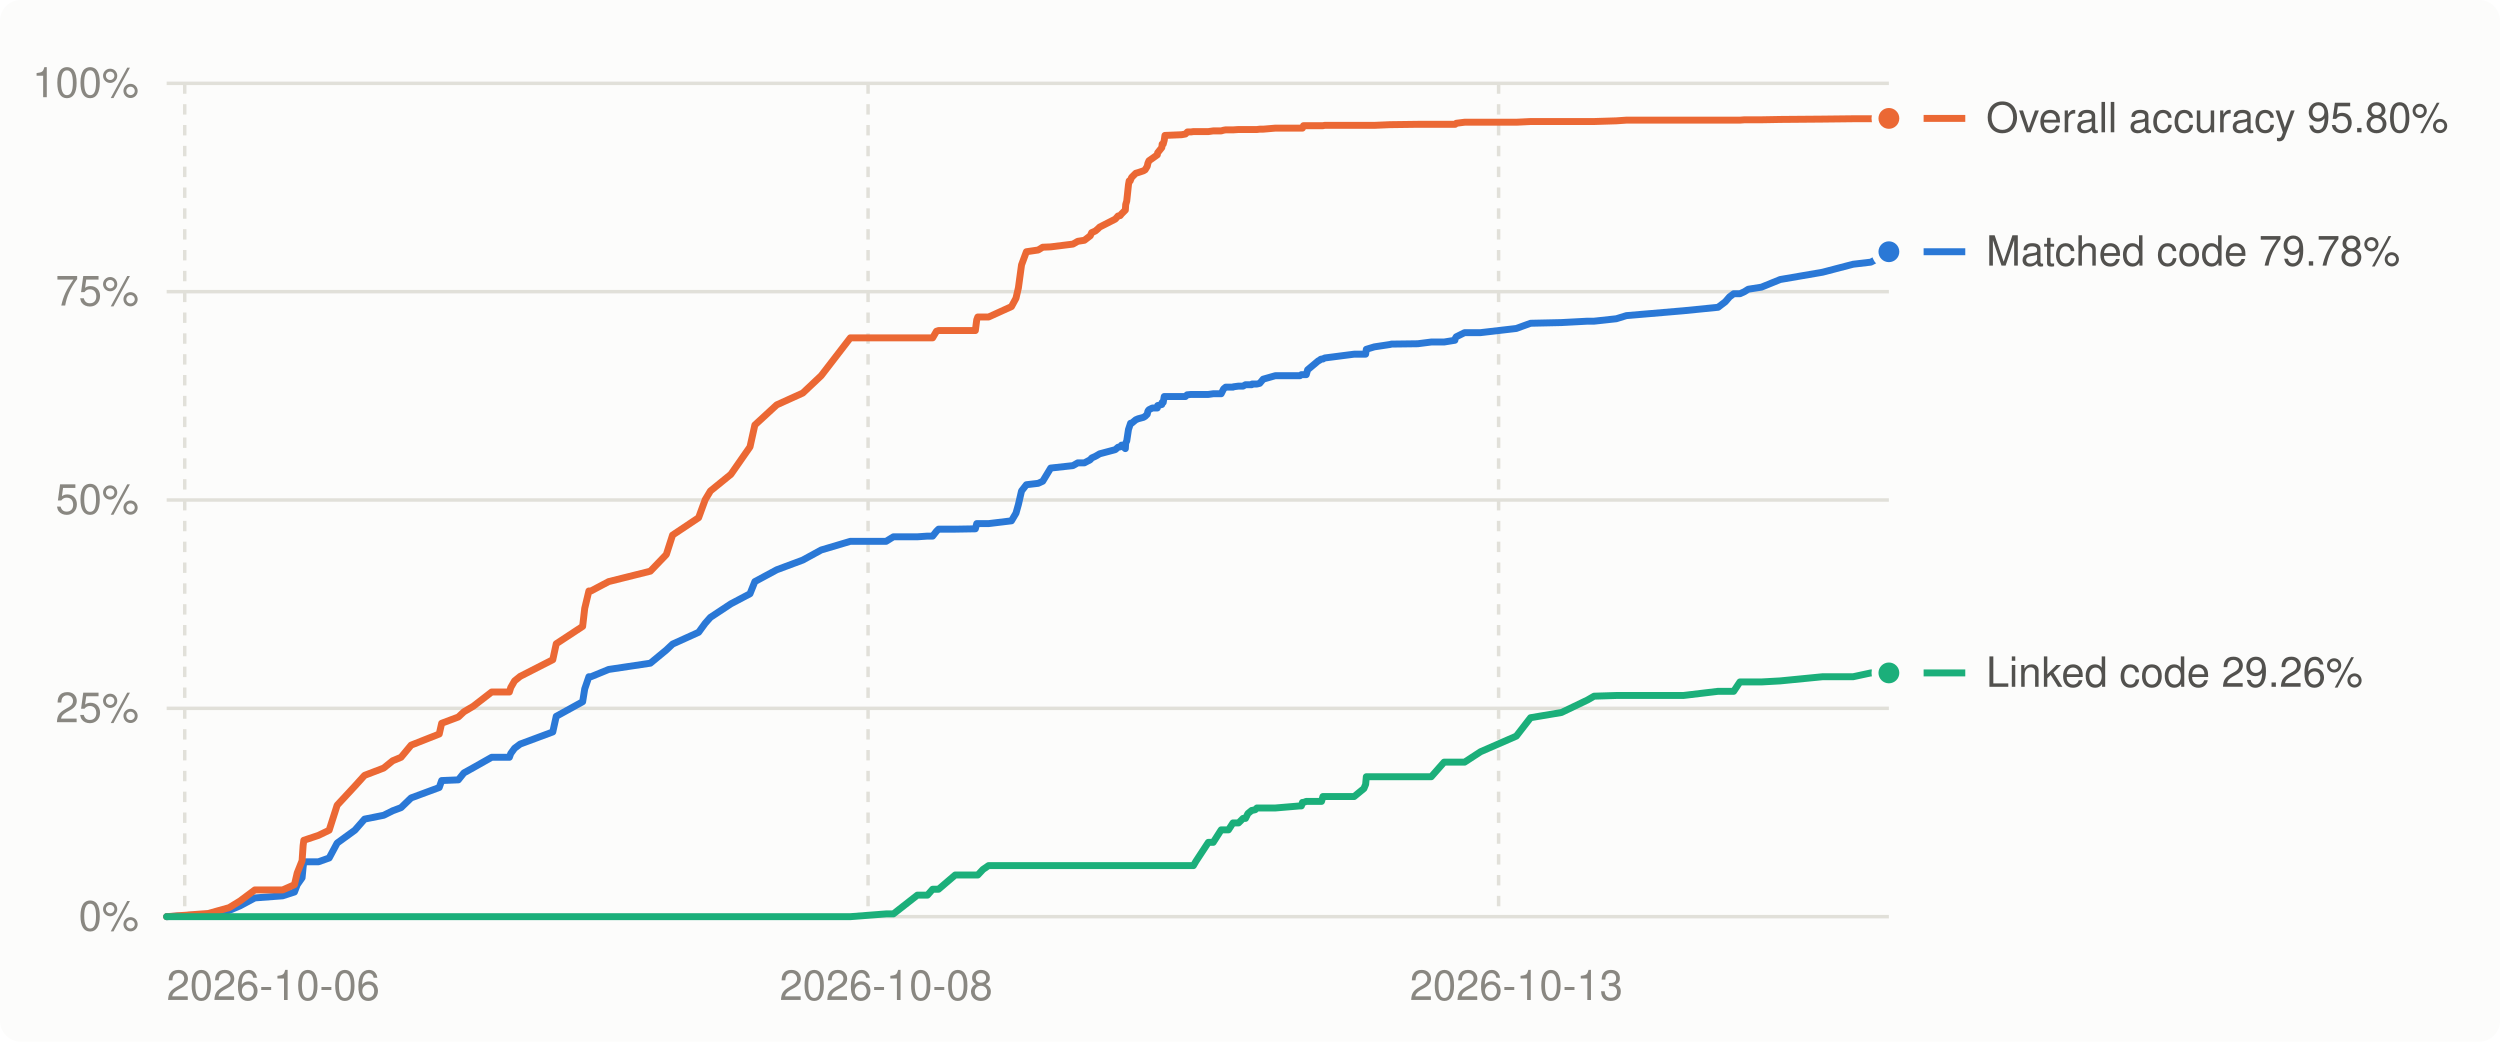
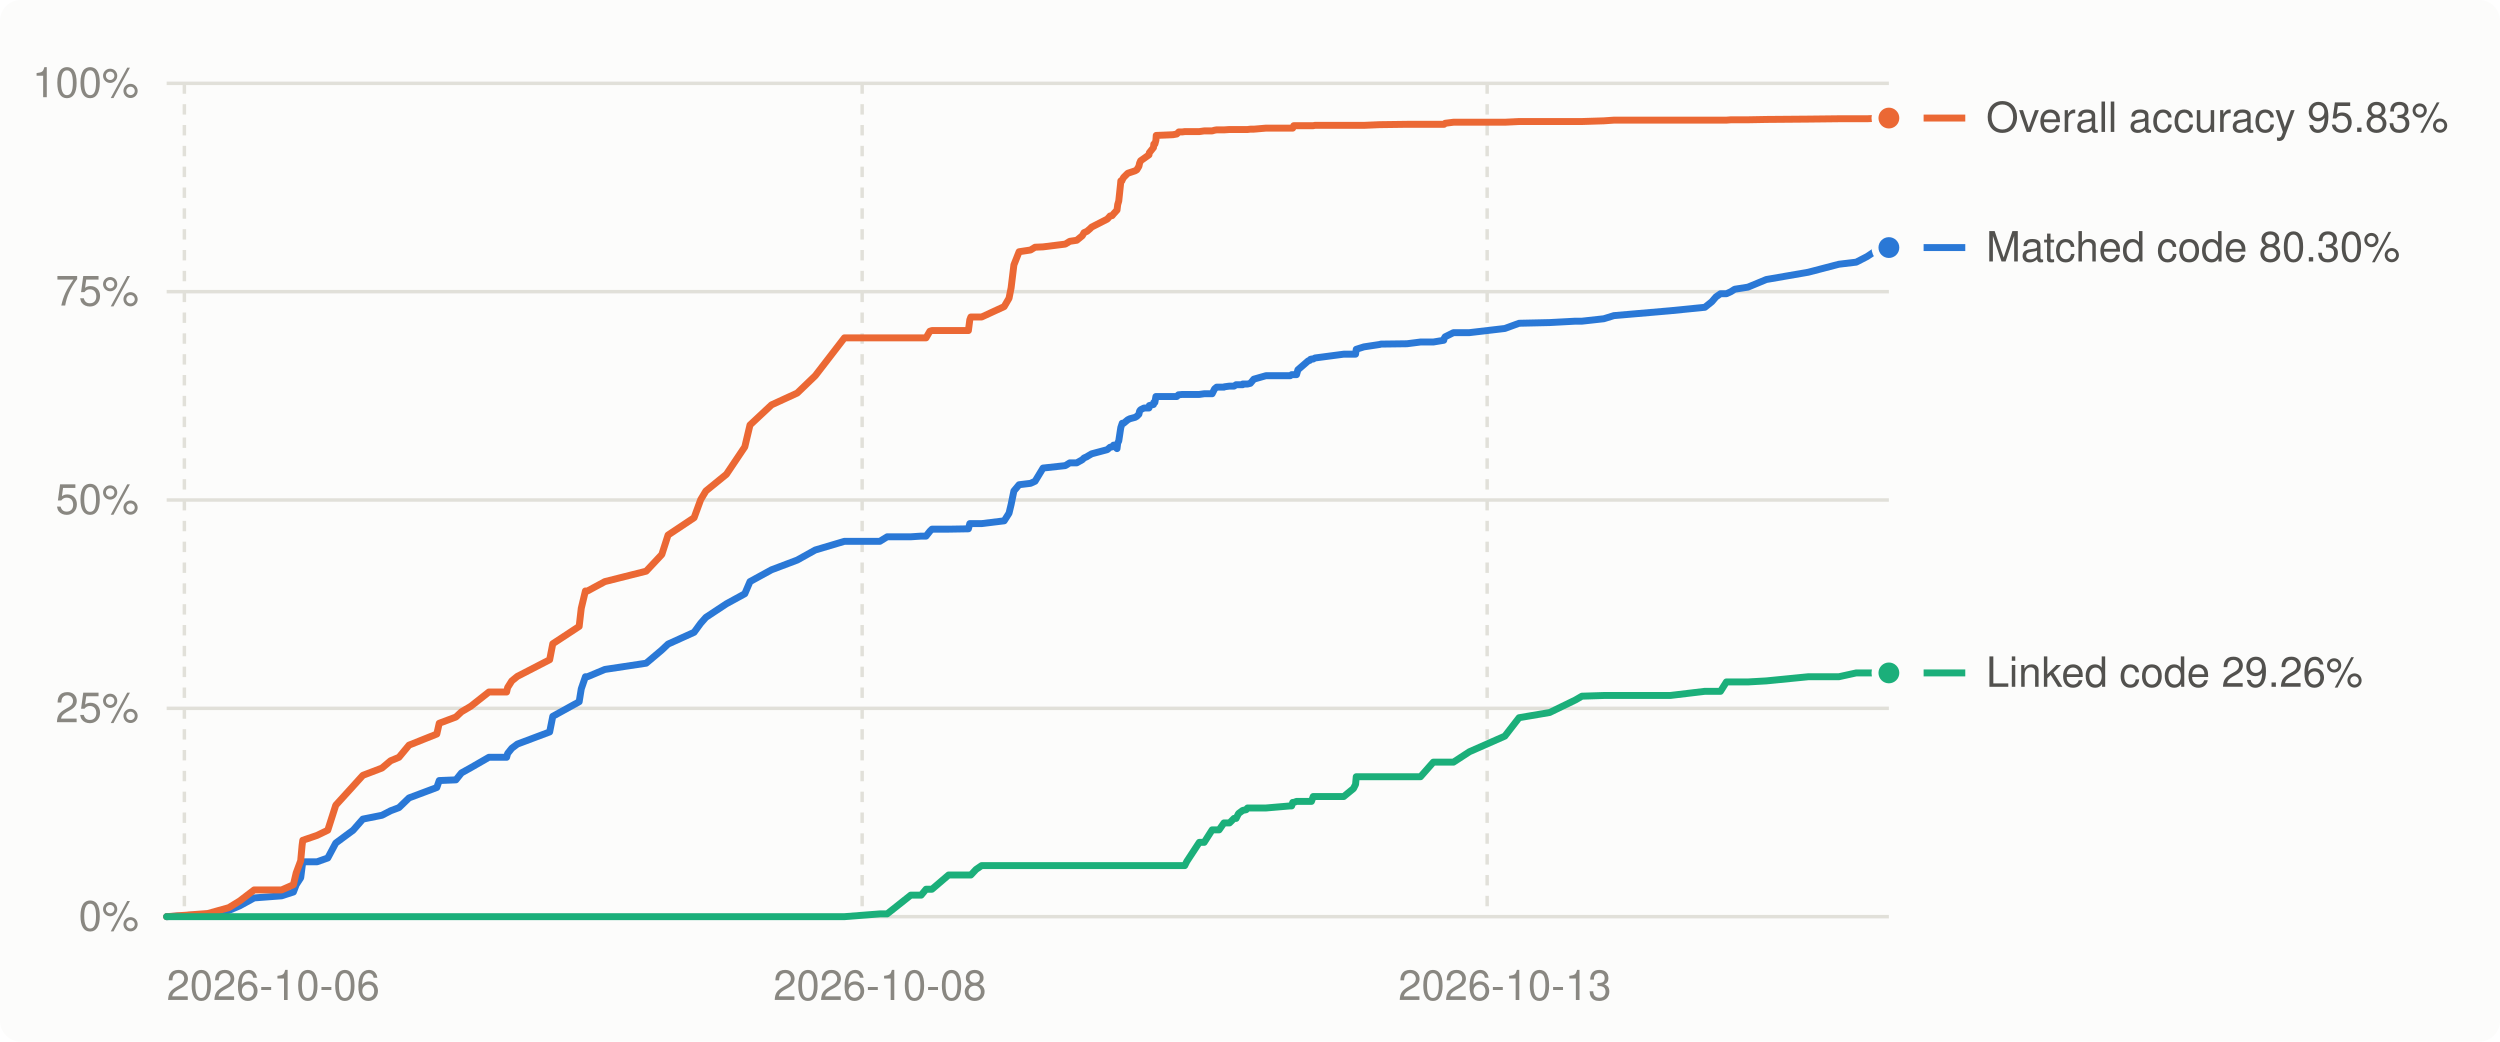
<svg xmlns="http://www.w3.org/2000/svg" viewBox="0 0 720 300" width="720" height="300" role="img" aria-label="Decompilation progress over time">
  <style>
.bg{fill:#fcfcfb}.grid{stroke:#e1e0d9}.muted{fill:#898781}.lbl{fill:#52514e}.ln0{stroke:#2a78d6}.dot0{fill:#2a78d6;stroke:#fcfcfb}.ln1{stroke:#eb6834}.dot1{fill:#eb6834;stroke:#fcfcfb}.ln2{stroke:#1baf7a}.dot2{fill:#1baf7a;stroke:#fcfcfb}
@media (prefers-color-scheme: dark){.bg{fill:#1a1a19}.grid{stroke:#2c2c2a}.muted{fill:#898781}.lbl{fill:#c3c2b7}.ln0{stroke:#3987e5}.dot0{fill:#3987e5;stroke:#1a1a19}.ln1{stroke:#d95926}.dot1{fill:#d95926;stroke:#1a1a19}.ln2{stroke:#199e70}.dot2{fill:#199e70;stroke:#1a1a19}}
text{font:12px -apple-system,BlinkMacSystemFont,'Segoe UI',Helvetica,Arial,sans-serif}
</style>
  <rect class="bg" width="720" height="300" rx="6" />
  <line x1="48" x2="544" y1="264.0" y2="264.0" class="grid" stroke-width="1" />
  <text x="40" y="268.0" class="muted" text-anchor="end">0%</text>
  <line x1="48" x2="544" y1="204.0" y2="204.0" class="grid" stroke-width="1" />
  <text x="40" y="208.0" class="muted" text-anchor="end">25%</text>
  <line x1="48" x2="544" y1="144.0" y2="144.0" class="grid" stroke-width="1" />
  <text x="40" y="148.0" class="muted" text-anchor="end">50%</text>
  <line x1="48" x2="544" y1="84.0" y2="84.0" class="grid" stroke-width="1" />
  <text x="40" y="88.0" class="muted" text-anchor="end">75%</text>
  <line x1="48" x2="544" y1="24.0" y2="24.0" class="grid" stroke-width="1" />
  <text x="40" y="28.0" class="muted" text-anchor="end">100%</text>
-   <line x1="53.2" x2="53.2" y1="24" y2="264" class="grid" stroke-width="1" stroke-dasharray="3 3" />
-   <line x1="250.0" x2="250.0" y1="24" y2="264" class="grid" stroke-width="1" stroke-dasharray="3 3" />
-   <line x1="431.6" x2="431.6" y1="24" y2="264" class="grid" stroke-width="1" stroke-dasharray="3 3" />
+   <line x1="53.1" x2="53.1" y1="24" y2="264" class="grid" stroke-width="1" stroke-dasharray="3 3" />
+   <line x1="248.3" x2="248.3" y1="24" y2="264" class="grid" stroke-width="1" stroke-dasharray="3 3" />
+   <line x1="428.3" x2="428.3" y1="24" y2="264" class="grid" stroke-width="1" stroke-dasharray="3 3" />
  <text class="muted" x="48.0" y="288" text-anchor="start">2026-10-06</text>
-   <text class="muted" x="255.2" y="288" text-anchor="middle">2026-10-08</text>
-   <text class="muted" x="436.7" y="288" text-anchor="middle">2026-10-13</text>
-   <polyline points="48.0,264.0 58.3,263.4 59.9,263.3 66.0,262.2 69.1,260.9 73.4,258.6 81.4,258.0 84.8,256.9 85.6,254.8 87.0,252.8 87.3,249.7 87.5,248.2 91.7,248.2 94.8,247.1 97.1,242.8 102.2,239.1 105.0,235.9 110.5,234.8 113.1,233.5 115.5,232.6 118.4,229.8 126.5,226.8 127.2,224.8 132.0,224.6 133.6,222.6 136.3,221.1 141.6,218.1 146.7,218.1 147.1,217.0 148.2,215.5 149.8,214.3 159.2,210.8 160.2,206.3 167.8,202.1 168.4,198.4 169.6,194.9 170.2,194.9 175.3,192.8 187.3,191.0 191.9,187.2 193.7,185.5 201.2,182.1 203.1,179.5 204.6,177.8 210.5,173.9 216.0,171.0 217.4,167.5 223.7,164.1 231.2,161.3 236.5,158.4 244.9,155.9 255.2,155.9 257.3,154.6 264.2,154.6 267.1,154.4 268.6,154.4 269.7,153.0 270.3,152.4 275.1,152.4 280.9,152.3 281.3,150.8 281.6,150.8 283.1,150.8 284.7,150.8 291.3,150.0 292.6,147.8 293.3,145.3 294.2,141.4 295.6,139.6 299.0,139.2 300.3,138.6 302.6,134.8 309.0,134.1 310.4,133.3 312.3,133.3 314.0,132.4 314.4,131.9 315.3,131.5 315.5,131.4 316.2,131.0 316.7,130.7 321.2,129.5 322.0,128.8 322.6,128.7 323.0,128.2 324.1,129.2 324.2,127.6 324.5,127.0 325.0,123.7 325.2,123.1 325.5,122.2 325.6,121.9 325.9,121.9 327.1,120.9 327.8,120.6 329.3,120.2 329.8,119.9 330.4,119.3 330.6,118.4 330.9,118.0 331.9,117.5 333.3,117.5 333.4,116.8 334.6,116.5 334.7,115.9 335.0,115.9 335.3,114.2 335.5,114.2 337.9,114.2 340.3,114.2 341.4,114.2 341.9,113.7 342.0,113.7 343.0,113.6 343.7,113.6 344.4,113.6 348.0,113.6 349.4,113.4 351.7,113.4 352.4,112.0 353.0,111.5 353.8,111.5 355.1,111.5 355.2,111.4 356.7,111.2 358.0,111.2 358.7,110.8 359.4,110.8 360.5,110.8 360.6,110.6 361.5,110.6 361.8,110.6 362.0,110.6 362.8,110.4 363.8,109.2 367.3,108.2 374.4,108.2 374.8,107.9 375.1,107.9 375.4,107.9 375.7,107.9 376.2,107.9 376.6,106.5 379.7,103.9 380.0,103.8 380.3,103.5 380.6,103.4 381.0,103.4 381.5,103.1 390.0,102.0 392.8,102.0 393.3,102.0 393.5,100.6 395.8,99.9 400.4,99.2 400.7,99.1 408.3,99.0 412.2,98.5 415.9,98.5 419.0,98.0 419.1,97.5 419.4,97.0 421.8,95.8 426.4,95.8 436.7,94.6 440.8,93.1 449.7,92.9 457.2,92.5 459.1,92.5 465.5,91.8 468.4,90.9 484.8,89.5 494.8,88.5 496.9,86.9 498.1,85.5 499.3,84.6 501.1,84.6 502.4,84.0 503.5,83.3 507.3,82.7 512.7,80.5 524.9,78.4 533.7,76.1 538.8,75.5 541.9,73.9 544.0,72.5" fill="none" class="ln0" stroke-width="2" stroke-linejoin="round" stroke-linecap="round" />
-   <polyline points="48.0,264.0 58.3,263.2 59.9,263.1 66.0,261.4 69.1,259.5 73.4,256.3 81.4,256.3 84.8,254.8 85.6,251.4 87.0,247.9 87.3,243.5 87.5,242.0 91.7,240.6 94.8,239.1 97.1,231.9 102.2,226.4 105.0,223.3 110.5,221.2 113.1,219.1 115.5,218.1 118.4,214.6 126.5,211.4 127.2,208.3 132.0,206.5 133.6,205.0 136.3,203.4 141.6,199.3 146.7,199.3 147.1,198.0 148.2,196.1 149.8,194.8 159.2,190.0 160.2,185.4 167.8,180.4 168.4,175.2 169.6,170.2 170.2,170.2 175.3,167.5 187.3,164.5 191.9,159.7 193.7,154.1 201.2,149.1 203.1,143.9 204.6,141.4 210.5,136.6 216.0,128.7 217.4,122.4 223.7,116.6 231.2,113.2 236.5,108.2 244.9,97.3 255.2,97.3 257.3,97.3 264.2,97.3 267.1,97.3 268.6,97.3 269.7,95.4 270.3,95.2 275.1,95.2 280.9,95.2 281.3,92.1 281.6,91.3 283.1,91.3 284.7,91.3 291.3,88.3 292.6,85.9 293.3,82.9 294.2,76.3 295.6,72.5 299.0,72.0 300.3,71.2 302.6,71.1 309.0,70.3 310.4,69.5 312.3,69.2 314.0,67.9 314.4,67.0 315.3,66.6 315.5,66.5 316.2,65.9 316.7,65.4 321.2,63.1 322.0,62.2 322.6,62.1 323.0,61.6 324.1,60.5 324.2,58.9 324.5,57.9 325.0,53.2 325.2,52.1 325.5,52.1 325.6,51.8 325.9,51.1 327.1,49.9 327.8,49.7 329.3,49.2 329.8,48.9 330.4,47.9 330.6,47.0 330.9,46.3 331.9,45.6 333.3,44.6 333.4,44.0 334.6,42.5 334.7,41.5 335.0,41.5 335.3,40.4 335.5,39.0 337.9,38.9 340.3,38.8 341.4,38.6 341.9,38.1 342.0,38.0 343.0,38.0 343.7,37.9 344.4,37.9 348.0,37.9 349.4,37.7 351.7,37.7 352.4,37.5 353.0,37.4 353.8,37.4 355.1,37.4 355.2,37.4 356.7,37.3 358.0,37.3 358.7,37.3 359.4,37.3 360.5,37.3 360.6,37.3 361.5,37.3 361.8,37.3 362.0,37.3 362.8,37.2 363.8,37.2 367.3,36.9 374.4,36.9 374.8,36.9 375.1,36.9 375.4,36.2 375.7,36.2 376.2,36.2 376.6,36.2 379.7,36.2 380.0,36.2 380.3,36.2 380.6,36.2 381.0,36.2 381.5,36.1 390.0,36.1 392.8,36.1 393.3,36.1 393.5,36.1 395.8,36.1 400.4,35.9 400.7,35.9 408.3,35.8 412.2,35.8 415.9,35.8 419.0,35.8 419.1,35.8 419.4,35.5 421.8,35.2 426.4,35.2 436.7,35.2 440.8,35.0 449.7,35.0 457.2,35.0 459.1,35.0 465.5,34.8 468.4,34.6 484.8,34.6 494.8,34.6 496.9,34.6 498.1,34.6 499.3,34.6 501.1,34.6 502.4,34.5 503.5,34.5 507.3,34.5 512.7,34.4 524.9,34.3 533.7,34.2 538.8,34.2 541.9,34.2 544.0,34.1" fill="none" class="ln1" stroke-width="2" stroke-linejoin="round" stroke-linecap="round" />
-   <polyline points="48.0,264.0 58.3,264.0 59.9,264.0 66.0,264.0 69.1,264.0 73.4,264.0 81.4,264.0 84.8,264.0 85.6,264.0 87.0,264.0 87.3,264.0 87.5,264.0 91.7,264.0 94.8,264.0 97.1,264.0 102.2,264.0 105.0,264.0 110.5,264.0 113.1,264.0 115.5,264.0 118.4,264.0 126.5,264.0 127.2,264.0 132.0,264.0 133.6,264.0 136.3,264.0 141.6,264.0 146.7,264.0 147.1,264.0 148.2,264.0 149.8,264.0 159.2,264.0 160.2,264.0 167.8,264.0 168.4,264.0 169.6,264.0 170.2,264.0 175.3,264.0 187.3,264.0 191.9,264.0 193.7,264.0 201.2,264.0 203.1,264.0 204.6,264.0 210.5,264.0 216.0,264.0 217.4,264.0 223.7,264.0 231.2,264.0 236.5,264.0 244.9,264.0 255.2,263.2 257.3,263.2 264.2,257.8 267.1,257.8 268.6,256.1 269.7,256.1 270.3,256.1 275.1,252.0 280.9,252.0 281.3,252.0 281.6,252.0 283.1,250.4 284.7,249.3 291.3,249.3 292.6,249.3 293.3,249.3 294.2,249.3 295.6,249.3 299.0,249.3 300.3,249.3 302.6,249.3 309.0,249.3 310.4,249.3 312.3,249.3 314.0,249.3 314.4,249.3 315.3,249.3 315.5,249.3 316.2,249.3 316.7,249.3 321.2,249.3 322.0,249.3 322.6,249.3 323.0,249.3 324.1,249.3 324.2,249.3 324.5,249.3 325.0,249.3 325.2,249.3 325.5,249.3 325.6,249.3 325.9,249.3 327.1,249.3 327.8,249.3 329.3,249.3 329.8,249.3 330.4,249.3 330.6,249.3 330.9,249.3 331.9,249.3 333.3,249.3 333.4,249.3 334.6,249.3 334.7,249.3 335.0,249.3 335.3,249.3 335.5,249.3 337.9,249.3 340.3,249.3 341.4,249.3 341.9,249.3 342.0,249.3 343.0,249.3 343.7,249.3 344.4,248.1 348.0,242.6 349.4,242.6 351.7,239.0 352.4,239.0 353.0,239.0 353.8,239.0 355.1,237.0 355.2,237.0 356.7,237.0 358.0,235.7 358.7,235.7 359.4,234.3 360.5,233.4 360.6,233.4 361.5,233.2 361.8,232.9 362.0,232.7 362.8,232.7 363.8,232.7 367.3,232.7 374.4,232.1 374.8,232.1 375.1,231.1 375.4,231.1 375.7,231.0 376.2,230.8 376.6,230.8 379.7,230.8 380.0,230.8 380.3,230.8 380.6,230.8 381.0,229.4 381.5,229.4 390.0,229.4 392.8,227.1 393.3,225.9 393.5,223.7 395.8,223.7 400.4,223.7 400.7,223.7 408.3,223.7 412.2,223.7 415.9,219.5 419.0,219.5 419.1,219.5 419.4,219.5 421.8,219.5 426.4,216.5 436.7,212.0 440.8,206.7 449.7,205.2 457.2,201.6 459.1,200.5 465.5,200.3 468.4,200.3 484.8,200.3 494.8,199.1 496.9,199.1 498.1,199.1 499.3,199.1 501.1,196.4 502.4,196.4 503.5,196.4 507.3,196.4 512.7,196.1 524.9,194.9 533.7,194.9 538.8,193.8 541.9,193.8 544.0,193.8" fill="none" class="ln2" stroke-width="2" stroke-linejoin="round" stroke-linecap="round" />
-   <circle cx="544.0" cy="72.5" r="4" class="dot0" stroke-width="2" />
-   <circle cx="544.0" cy="34.1" r="4" class="dot1" stroke-width="2" />
+   <text class="muted" x="253.4" y="288" text-anchor="middle">2026-10-08</text>
+   <text class="muted" x="433.4" y="288" text-anchor="middle">2026-10-13</text>
+   <polyline points="48.0,264.0 58.3,263.4 59.8,263.3 65.9,262.2 69.0,260.9 73.2,258.6 81.1,258.0 84.5,256.9 85.3,254.8 86.6,252.8 87.0,249.7 87.2,248.2 91.3,248.2 94.4,247.1 96.7,242.8 101.7,239.1 104.5,235.9 110.0,234.8 112.5,233.5 114.9,232.6 117.8,229.8 125.8,226.8 126.5,224.8 131.3,224.6 132.9,222.6 135.6,221.1 140.8,218.1 145.9,218.1 146.2,217.0 147.4,215.5 149.0,214.3 158.3,210.8 159.2,206.3 166.8,202.1 167.4,198.4 168.6,194.9 169.2,194.9 174.2,192.8 186.1,191.0 190.6,187.2 192.4,185.5 199.9,182.1 201.8,179.5 203.3,177.8 209.2,173.9 214.5,171.0 216.0,167.5 222.2,164.1 229.6,161.3 234.8,158.4 243.2,155.9 253.4,155.9 255.5,154.6 262.3,154.6 265.3,154.4 266.7,154.4 267.8,153.0 268.4,152.4 273.2,152.4 278.9,152.3 279.3,150.8 279.6,150.8 281.1,150.8 282.7,150.8 289.2,150.0 290.6,147.8 291.2,145.3 292.0,141.4 293.5,139.6 296.8,139.2 298.1,138.6 300.4,134.8 306.8,134.1 308.1,133.3 310.1,133.3 311.7,132.4 312.2,131.9 313.1,131.5 313.2,131.4 313.9,131.0 314.4,130.7 318.9,129.5 319.7,128.8 320.3,128.7 320.7,128.2 321.7,129.2 321.9,127.6 322.2,127.0 322.7,123.7 322.8,123.1 323.1,122.2 323.2,121.9 323.6,121.9 324.8,120.9 325.4,120.6 326.9,120.2 327.4,119.9 328.0,119.3 328.2,118.4 328.5,118.0 329.5,117.5 330.9,117.5 331.0,116.8 332.2,116.5 332.3,115.9 332.6,115.9 332.9,114.2 333.0,114.2 335.5,114.2 337.8,114.2 338.9,114.2 339.4,113.7 339.5,113.7 340.5,113.6 341.2,113.6 341.8,113.6 345.4,113.6 346.8,113.4 349.1,113.4 349.8,112.0 350.4,111.5 351.1,111.5 352.5,111.5 352.6,111.4 354.1,111.2 355.4,111.2 356.0,110.8 356.7,110.8 357.9,110.8 357.9,110.6 358.9,110.6 359.1,110.6 359.3,110.6 360.1,110.4 361.1,109.2 364.6,108.2 371.6,108.2 372.0,107.9 372.3,107.9 372.6,107.9 372.9,107.9 373.4,107.9 373.8,106.5 376.8,103.9 377.2,103.8 377.4,103.5 377.7,103.4 378.2,103.4 378.7,103.1 387.0,102.0 389.8,102.0 390.4,102.0 390.6,100.6 392.8,99.9 397.4,99.2 397.7,99.1 405.2,99.0 409.1,98.5 412.8,98.5 415.8,98.0 415.9,97.5 416.2,97.0 418.6,95.8 423.2,95.8 433.4,94.6 437.5,93.1 446.3,92.9 453.7,92.5 455.6,92.5 461.9,91.8 464.8,90.9 481.0,89.5 491.0,88.5 493.0,86.9 494.2,85.5 495.5,84.6 497.2,84.6 498.5,84.0 499.6,83.3 503.4,82.7 508.7,80.5 520.8,78.4 529.6,76.1 534.6,75.5 537.7,73.9 539.8,72.5 544.0,71.3" fill="none" class="ln0" stroke-width="2" stroke-linejoin="round" stroke-linecap="round" />
+   <polyline points="48.0,264.0 58.3,263.2 59.8,263.1 65.9,261.4 69.0,259.5 73.2,256.3 81.1,256.3 84.5,254.8 85.3,251.4 86.6,247.9 87.0,243.5 87.2,242.0 91.3,240.6 94.4,239.1 96.7,231.9 101.7,226.4 104.5,223.3 110.0,221.2 112.5,219.1 114.9,218.1 117.8,214.6 125.8,211.4 126.5,208.3 131.3,206.5 132.9,205.0 135.6,203.4 140.8,199.3 145.9,199.3 146.2,198.0 147.4,196.1 149.0,194.8 158.3,190.0 159.2,185.4 166.8,180.4 167.4,175.2 168.6,170.2 169.2,170.2 174.2,167.5 186.1,164.5 190.6,159.7 192.4,154.1 199.9,149.1 201.8,143.9 203.3,141.4 209.2,136.6 214.5,128.7 216.0,122.4 222.2,116.6 229.6,113.2 234.8,108.2 243.2,97.3 253.4,97.3 255.5,97.3 262.3,97.3 265.3,97.3 266.7,97.3 267.8,95.4 268.4,95.2 273.2,95.2 278.9,95.2 279.3,92.1 279.6,91.3 281.1,91.3 282.7,91.3 289.2,88.3 290.6,85.9 291.2,82.9 292.0,76.3 293.5,72.5 296.8,72.0 298.1,71.2 300.4,71.1 306.8,70.3 308.1,69.5 310.1,69.2 311.7,67.9 312.2,67.0 313.1,66.6 313.2,66.5 313.9,65.9 314.4,65.4 318.9,63.1 319.7,62.2 320.3,62.1 320.7,61.6 321.7,60.5 321.9,58.9 322.2,57.9 322.7,53.2 322.8,52.1 323.1,52.1 323.2,51.8 323.6,51.1 324.8,49.9 325.4,49.7 326.9,49.2 327.4,48.9 328.0,47.9 328.2,47.0 328.5,46.3 329.5,45.6 330.9,44.6 331.0,44.0 332.2,42.5 332.3,41.5 332.6,41.5 332.9,40.4 333.0,39.0 335.5,38.9 337.8,38.8 338.9,38.6 339.4,38.1 339.5,38.0 340.5,38.0 341.2,37.9 341.8,37.9 345.4,37.9 346.8,37.7 349.1,37.7 349.8,37.5 350.4,37.4 351.1,37.4 352.5,37.4 352.6,37.4 354.1,37.3 355.4,37.3 356.0,37.3 356.7,37.3 357.9,37.3 357.9,37.3 358.9,37.3 359.1,37.3 359.3,37.3 360.1,37.2 361.1,37.2 364.6,36.9 371.6,36.9 372.0,36.9 372.3,36.9 372.6,36.2 372.9,36.2 373.4,36.2 373.8,36.2 376.8,36.2 377.2,36.2 377.4,36.2 377.7,36.2 378.2,36.2 378.7,36.1 387.0,36.1 389.8,36.1 390.4,36.1 390.6,36.1 392.8,36.1 397.4,35.9 397.7,35.9 405.2,35.8 409.1,35.8 412.8,35.8 415.8,35.8 415.9,35.8 416.2,35.5 418.6,35.2 423.2,35.2 433.4,35.2 437.5,35.0 446.3,35.0 453.7,35.0 455.6,35.0 461.9,34.8 464.8,34.6 481.0,34.6 491.0,34.6 493.0,34.6 494.2,34.6 495.5,34.6 497.2,34.6 498.5,34.5 499.6,34.5 503.4,34.5 508.7,34.4 520.8,34.3 529.6,34.2 534.6,34.2 537.7,34.2 539.8,34.1 544.0,34.0" fill="none" class="ln1" stroke-width="2" stroke-linejoin="round" stroke-linecap="round" />
+   <polyline points="48.0,264.0 58.3,264.0 59.8,264.0 65.9,264.0 69.0,264.0 73.2,264.0 81.1,264.0 84.5,264.0 85.3,264.0 86.6,264.0 87.0,264.0 87.2,264.0 91.3,264.0 94.4,264.0 96.7,264.0 101.7,264.0 104.5,264.0 110.0,264.0 112.5,264.0 114.9,264.0 117.8,264.0 125.8,264.0 126.5,264.0 131.3,264.0 132.9,264.0 135.6,264.0 140.8,264.0 145.9,264.0 146.2,264.0 147.4,264.0 149.0,264.0 158.3,264.0 159.2,264.0 166.8,264.0 167.4,264.0 168.6,264.0 169.2,264.0 174.2,264.0 186.1,264.0 190.6,264.0 192.4,264.0 199.9,264.0 201.8,264.0 203.3,264.0 209.2,264.0 214.5,264.0 216.0,264.0 222.2,264.0 229.6,264.0 234.8,264.0 243.2,264.0 253.4,263.2 255.5,263.2 262.3,257.8 265.3,257.8 266.7,256.1 267.8,256.1 268.4,256.1 273.2,252.0 278.9,252.0 279.3,252.0 279.6,252.0 281.1,250.4 282.7,249.3 289.2,249.3 290.6,249.3 291.2,249.3 292.0,249.3 293.5,249.3 296.8,249.3 298.1,249.3 300.4,249.3 306.8,249.3 308.1,249.3 310.1,249.3 311.7,249.3 312.2,249.3 313.1,249.3 313.2,249.3 313.9,249.3 314.4,249.3 318.9,249.3 319.7,249.3 320.3,249.3 320.7,249.3 321.7,249.3 321.9,249.3 322.2,249.3 322.7,249.3 322.8,249.3 323.1,249.3 323.2,249.3 323.6,249.3 324.8,249.3 325.4,249.3 326.9,249.3 327.4,249.3 328.0,249.3 328.2,249.3 328.5,249.3 329.5,249.3 330.9,249.3 331.0,249.3 332.2,249.3 332.3,249.3 332.6,249.3 332.9,249.3 333.0,249.3 335.5,249.3 337.8,249.3 338.9,249.3 339.4,249.3 339.5,249.3 340.5,249.3 341.2,249.3 341.8,248.1 345.4,242.6 346.8,242.6 349.1,239.0 349.8,239.0 350.4,239.0 351.1,239.0 352.5,237.0 352.6,237.0 354.1,237.0 355.4,235.7 356.0,235.7 356.7,234.3 357.9,233.4 357.9,233.4 358.9,233.2 359.1,232.9 359.3,232.7 360.1,232.7 361.1,232.7 364.6,232.7 371.6,232.1 372.0,232.1 372.3,231.1 372.6,231.1 372.9,231.0 373.4,230.8 373.8,230.8 376.8,230.8 377.2,230.8 377.4,230.8 377.7,230.8 378.2,229.4 378.7,229.4 387.0,229.4 389.8,227.1 390.4,225.9 390.6,223.7 392.8,223.7 397.4,223.7 397.7,223.7 405.2,223.7 409.1,223.7 412.8,219.5 415.8,219.5 415.9,219.5 416.2,219.5 418.6,219.5 423.2,216.5 433.4,212.0 437.5,206.7 446.3,205.2 453.7,201.6 455.6,200.5 461.9,200.3 464.8,200.3 481.0,200.3 491.0,199.1 493.0,199.1 494.2,199.1 495.5,199.1 497.2,196.4 498.5,196.4 499.6,196.4 503.4,196.4 508.7,196.1 520.8,194.9 529.6,194.9 534.6,193.8 537.7,193.8 539.8,193.8 544.0,193.8" fill="none" class="ln2" stroke-width="2" stroke-linejoin="round" stroke-linecap="round" />
+   <circle cx="544.0" cy="71.3" r="4" class="dot0" stroke-width="2" />
+   <circle cx="544.0" cy="34.0" r="4" class="dot1" stroke-width="2" />
  <circle cx="544.0" cy="193.8" r="4" class="dot2" stroke-width="2" />
  <line x1="554" x2="566" y1="193.8" y2="193.8" class="ln2" stroke-width="2" />
  <text class="lbl" x="572" y="197.8">Linked code 29.26%</text>
-   <line x1="554" x2="566" y1="72.5" y2="72.5" class="ln0" stroke-width="2" />
-   <text class="lbl" x="572" y="76.5">Matched code 79.78%</text>
-   <line x1="554" x2="566" y1="34.1" y2="34.1" class="ln1" stroke-width="2" />
-   <text class="lbl" x="572" y="38.1">Overall accuracy 95.80%</text>
+   <line x1="554" x2="566" y1="71.3" y2="71.3" class="ln0" stroke-width="2" />
+   <text class="lbl" x="572" y="75.3">Matched code 80.30%</text>
+   <line x1="554" x2="566" y1="34.0" y2="34.0" class="ln1" stroke-width="2" />
+   <text class="lbl" x="572" y="38.0">Overall accuracy 95.83%</text>
</svg>
